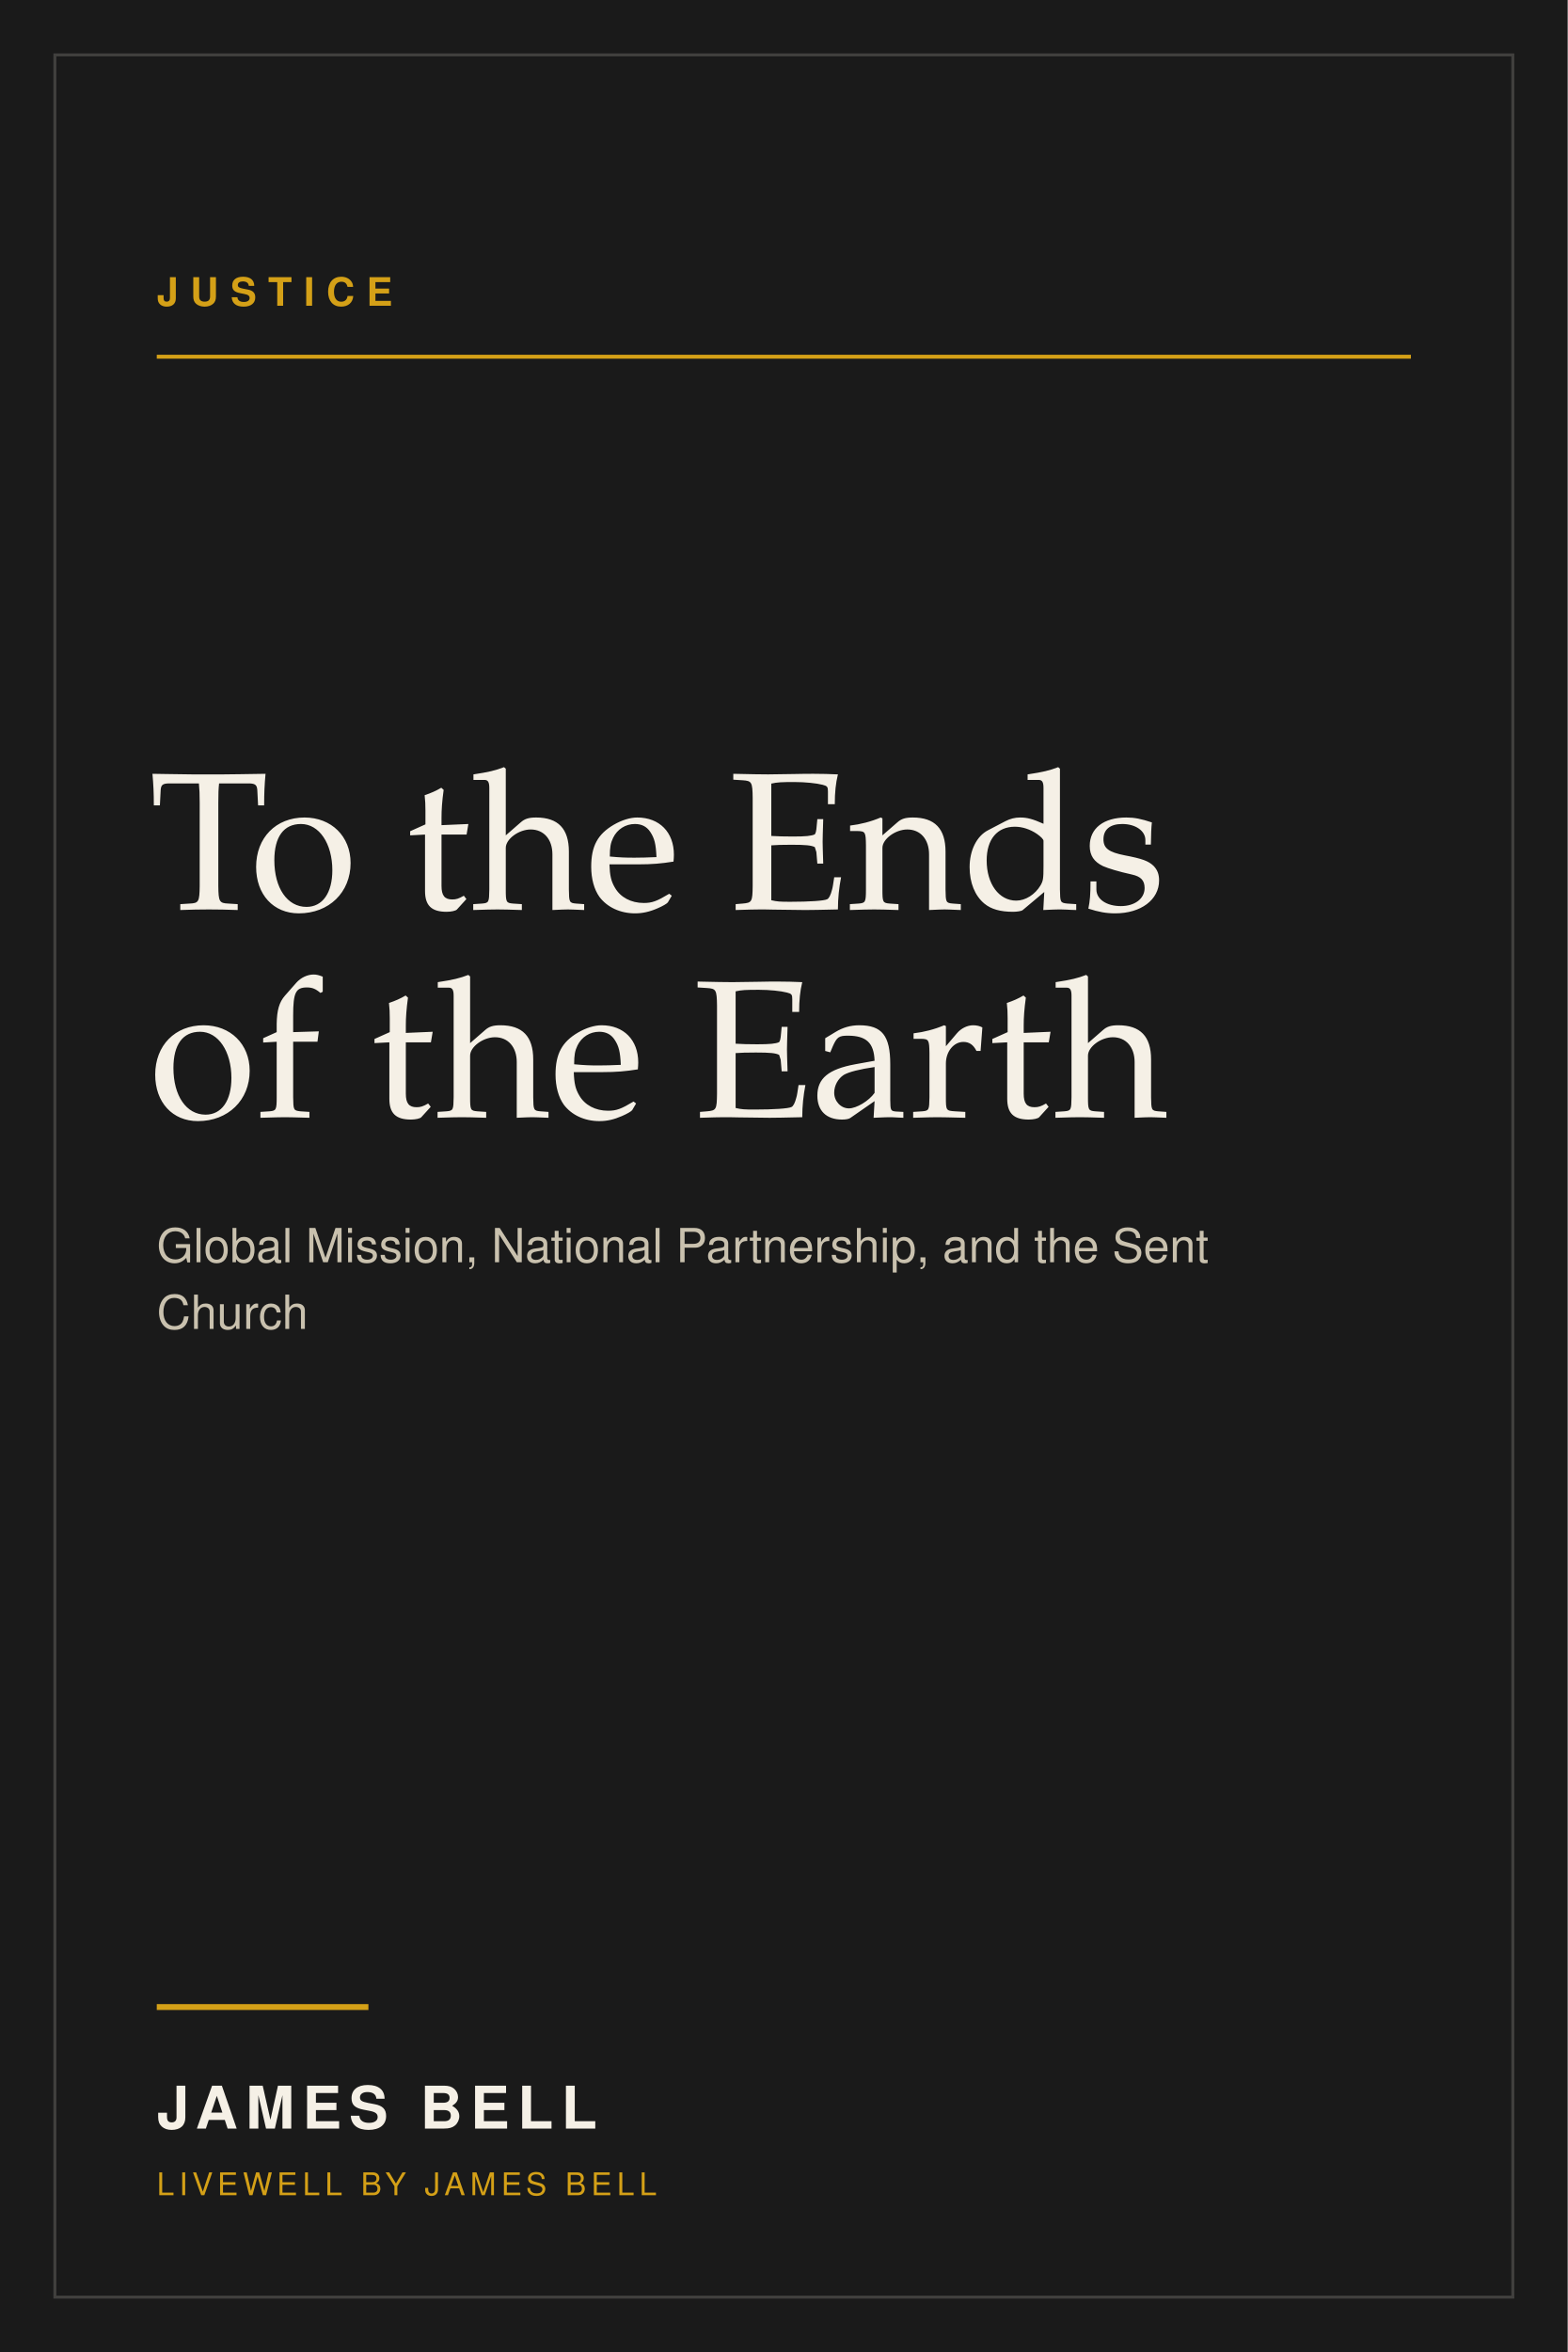
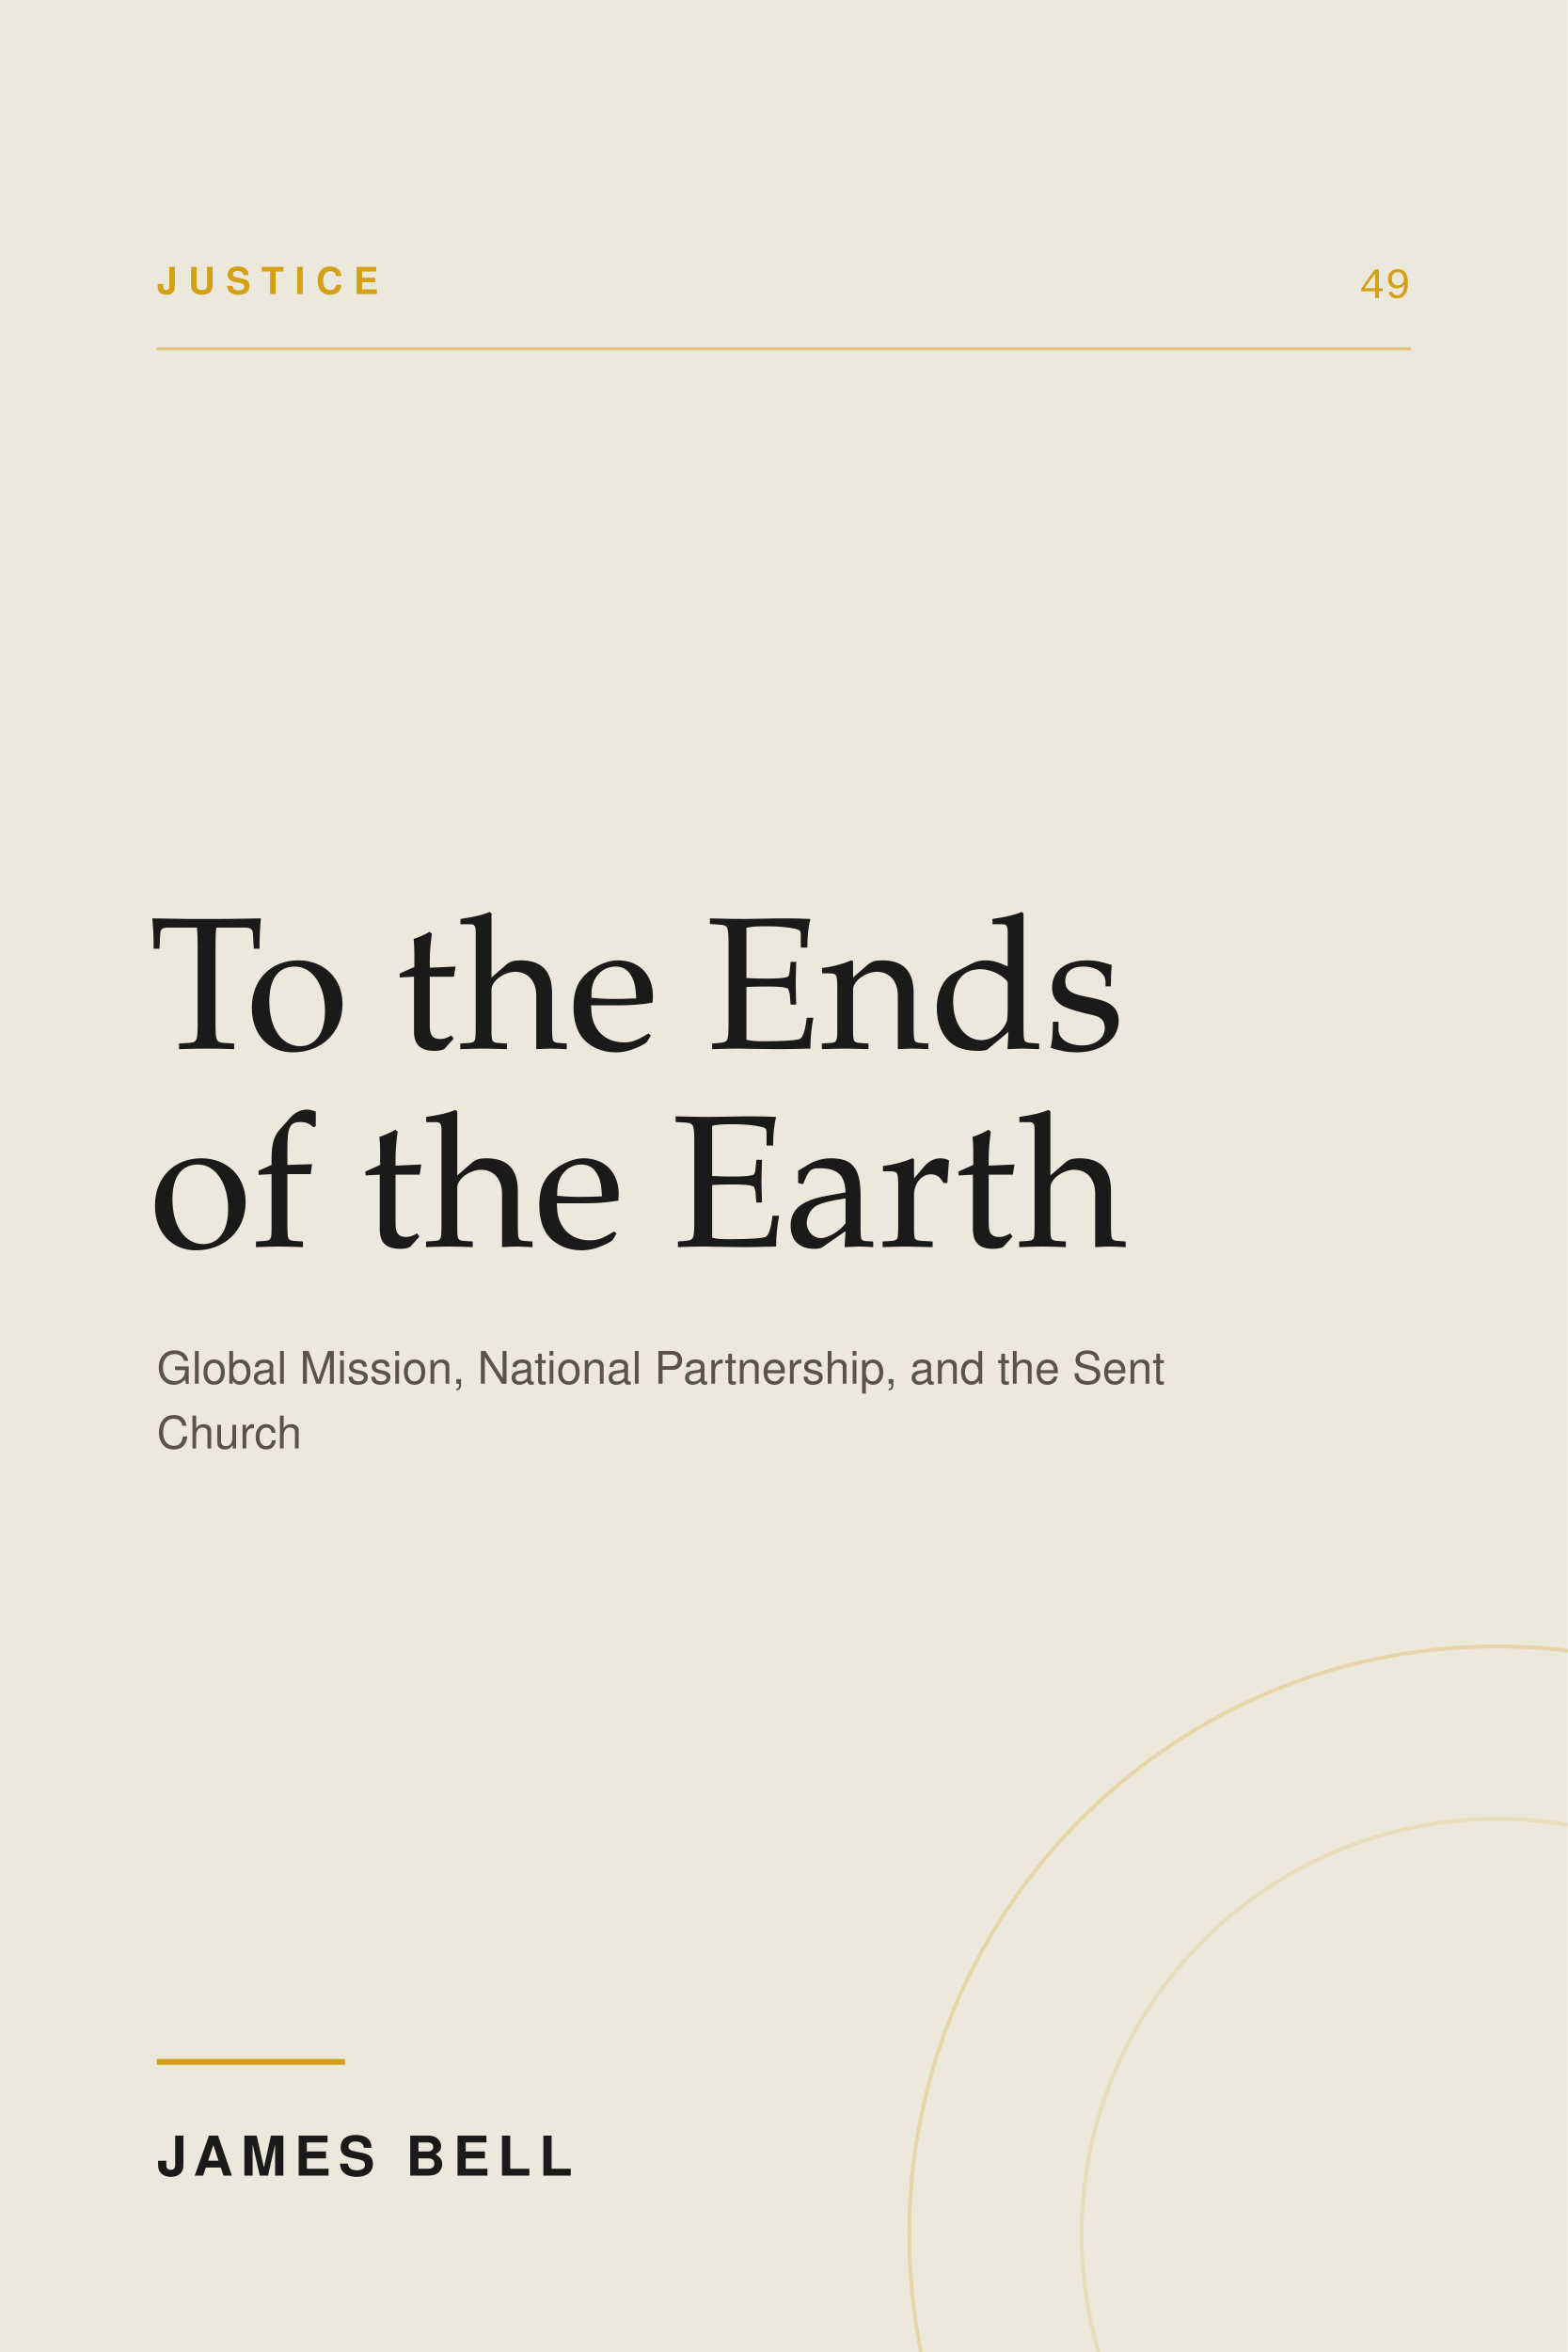
<svg xmlns="http://www.w3.org/2000/svg" width="800" height="1200" viewBox="0 0 800 1200" role="img" aria-label="To the Ends of the Earth by James Bell">
-   <rect width="800" height="1200" fill="#1A1A1A" />
-   <rect x="28" y="28" width="744" height="1144" fill="none" stroke="#F5F0E6" stroke-width="1.5" opacity="0.18" />
-   <text x="80" y="156" font-family="Helvetica, Arial, sans-serif" font-size="20" letter-spacing="6" font-weight="700" fill="#D4A017">JUSTICE</text>
-   <line x1="80" y1="182" x2="720" y2="182" stroke="#D4A017" stroke-width="2" />
-   <text x="76" y="464" font-family="Palatino, 'Palatino Linotype', Georgia, serif" font-size="100" font-weight="400" fill="#F5F0E6">To the Ends</text>
-   <text x="76" y="570" font-family="Palatino, 'Palatino Linotype', Georgia, serif" font-size="100" font-weight="400" fill="#F5F0E6">of the Earth</text>
-   <text x="80" y="644" font-family="Helvetica, Arial, sans-serif" font-size="24" fill="#C9C1AE">Global Mission, National Partnership, and the Sent</text>
-   <text x="80" y="678" font-family="Helvetica, Arial, sans-serif" font-size="24" fill="#C9C1AE">Church</text>
-   <line x1="80" y1="1024" x2="188" y2="1024" stroke="#D4A017" stroke-width="3" />
-   <text x="80" y="1086" font-family="Helvetica, Arial, sans-serif" font-size="30" letter-spacing="4" font-weight="700" fill="#F5F0E6">JAMES BELL</text>
-   <text x="80" y="1120" font-family="Helvetica, Arial, sans-serif" font-size="16" letter-spacing="2.5" fill="#D4A017">LIVEWELL BY JAMES BELL</text>
+   <rect width="800" height="1200" fill="#EDE8DC" />
+   <circle cx="764" cy="1140" r="300" fill="none" stroke="#D4A017" stroke-width="2" opacity="0.26" />
+   <circle cx="764" cy="1140" r="212" fill="none" stroke="#D4A017" stroke-width="2" opacity="0.16" />
+   <text x="80" y="150" font-family="Helvetica, Arial, sans-serif" font-size="19" letter-spacing="5.5" font-weight="700" fill="#D4A017">JUSTICE</text>
+   <text x="720" y="152" text-anchor="end" font-family="'JetBrains Mono', 'Courier New', monospace" font-size="22" fill="#D4A017">49</text>
+   <line x1="80" y1="178" x2="720" y2="178" stroke="#D4A017" stroke-width="1.5" opacity="0.5" />
+   <text x="76" y="535" font-family="Palatino, 'Palatino Linotype', Georgia, serif" font-size="96" font-weight="400" fill="#1A1A1A">To the Ends</text>
+   <text x="76" y="636" font-family="Palatino, 'Palatino Linotype', Georgia, serif" font-size="96" font-weight="400" fill="#1A1A1A">of the Earth</text>
+   <text x="80" y="706" font-family="Helvetica, Arial, sans-serif" font-size="23" fill="#5A5448">Global Mission, National Partnership, and the Sent</text>
+   <text x="80" y="739" font-family="Helvetica, Arial, sans-serif" font-size="23" fill="#5A5448">Church</text>
+   <line x1="80" y1="1052" x2="176" y2="1052" stroke="#D4A017" stroke-width="3" />
+   <text x="80" y="1110" font-family="Helvetica, Arial, sans-serif" font-size="28" letter-spacing="4" font-weight="700" fill="#1A1A1A">JAMES BELL</text>
</svg>
